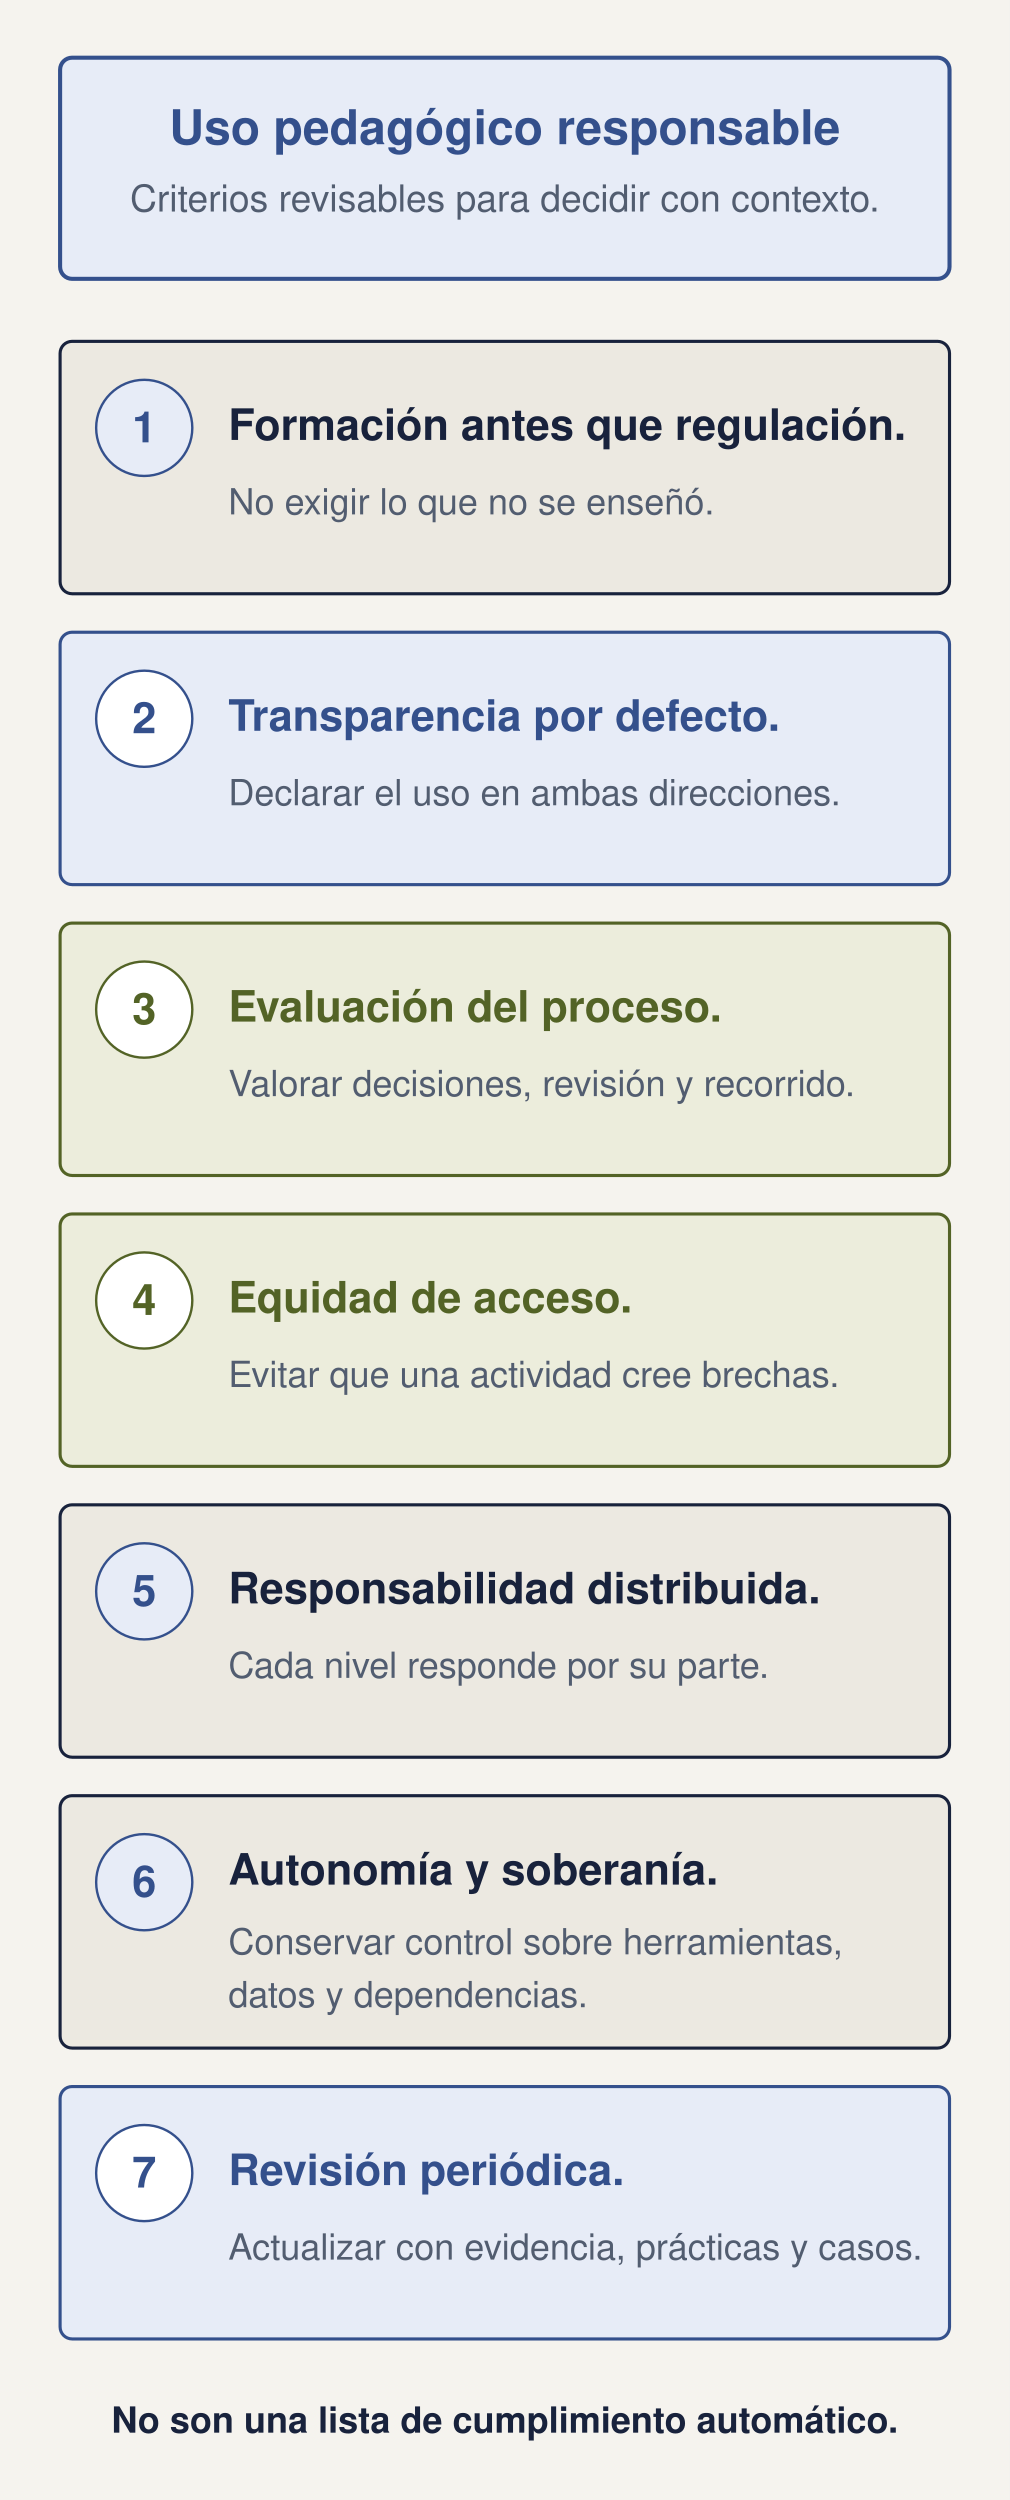
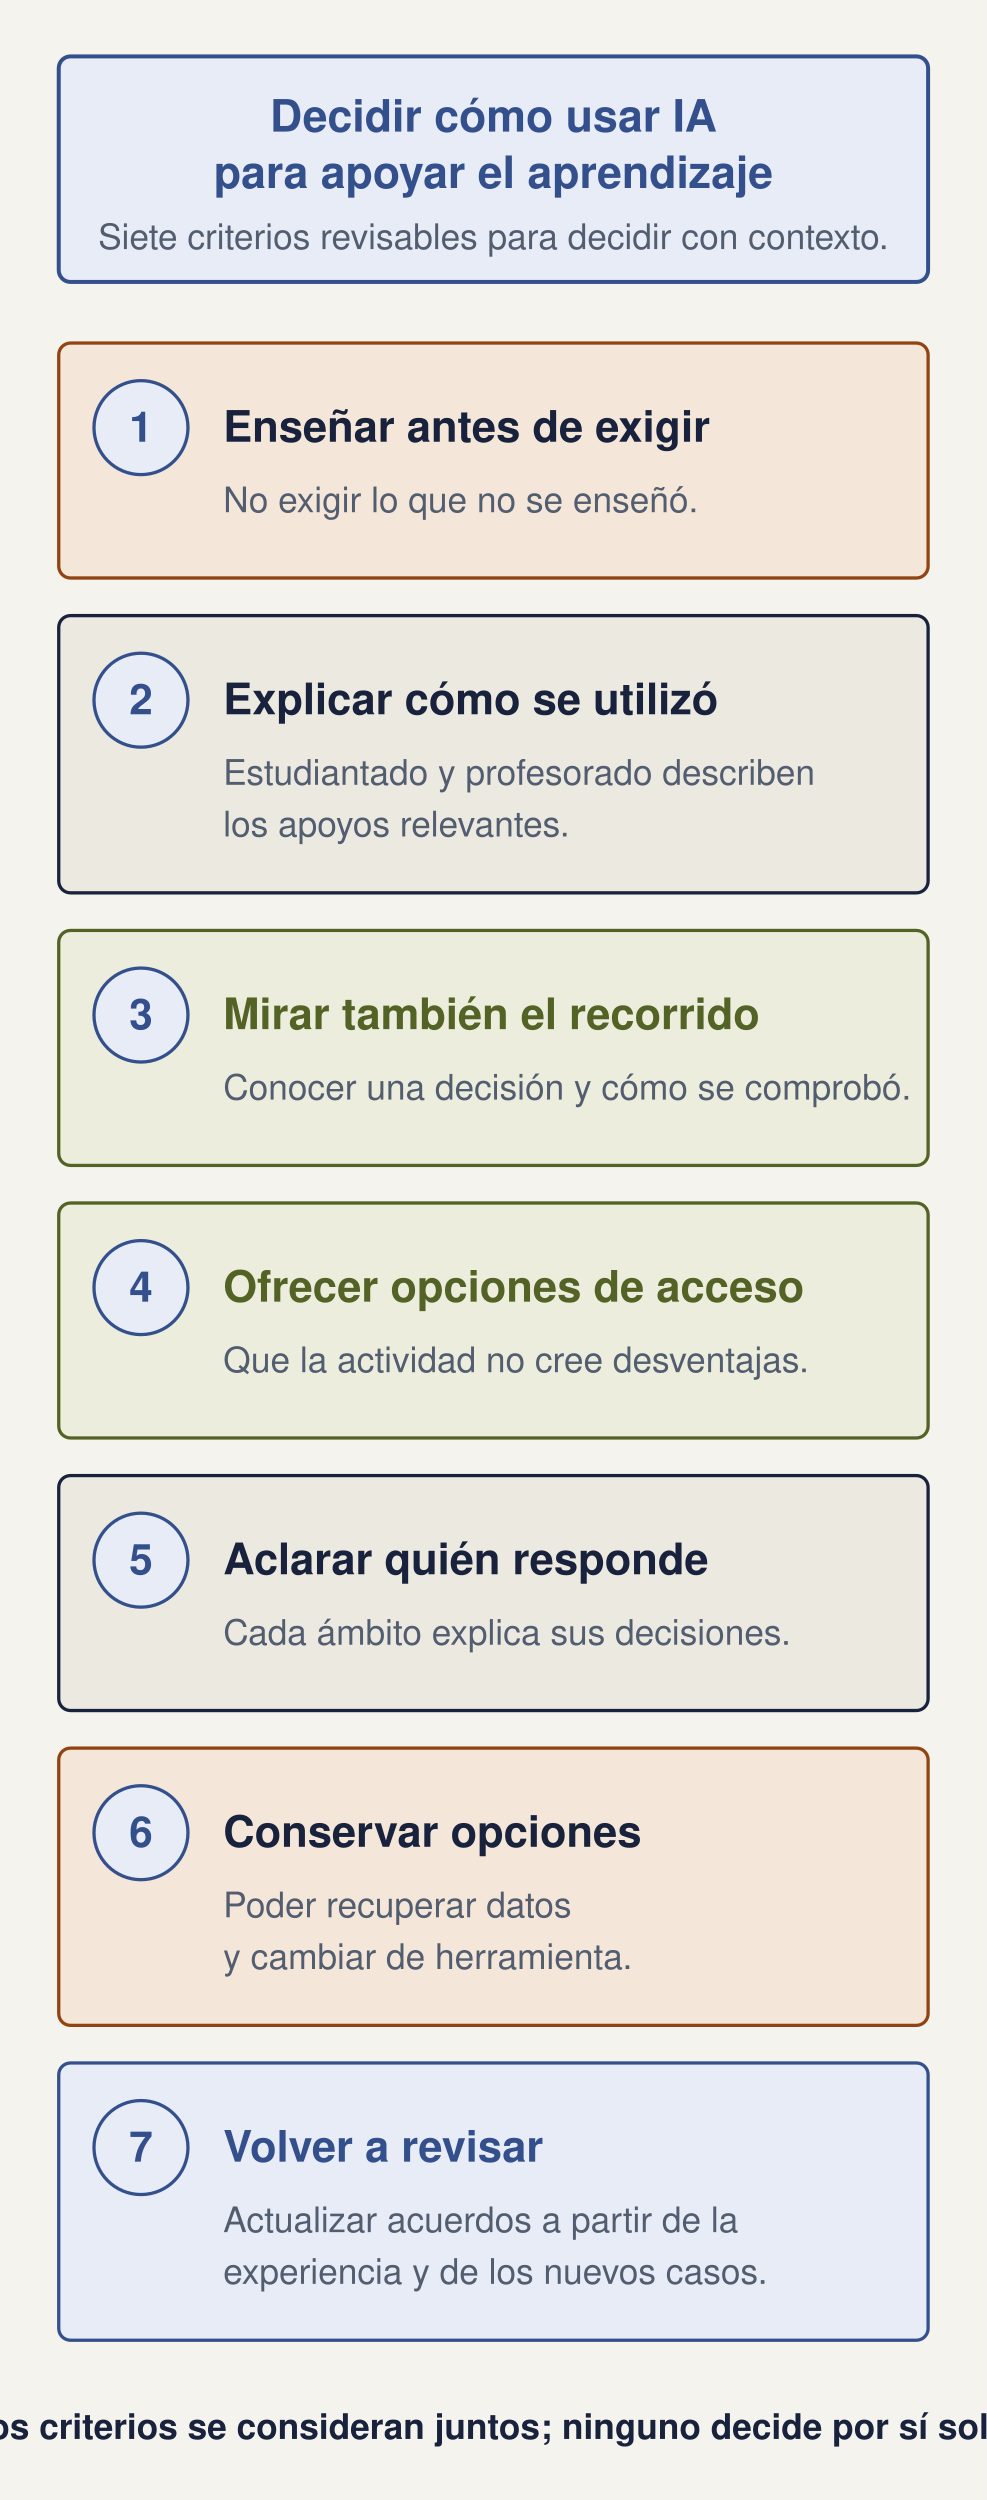
- <svg xmlns="http://www.w3.org/2000/svg" viewBox="0 0 420 1040" role="img" aria-labelledby="titulo desc">
+ <svg xmlns="http://www.w3.org/2000/svg" viewBox="0 0 420 1064" role="img" aria-labelledby="titulo desc">
  <style>
    .fig-canvas { fill:#f5f3ee; }
-     .tk{font-family:'Archivo Narrow',Helvetica,Arial,sans-serif}.ink{fill:#18223c}.muted{fill:#525d70}.primary{fill:#34508c}.good{fill:#536326}
-     .bg-primary{fill:#e7ecf7}.bg-good{fill:#eceddc}.bg-neutral{fill:#ece9e1}.st-primary{stroke:#34508c}.st-good{stroke:#536326}.st-axis{stroke:#18223c}
+     /* === TOKENS GRÁFICOS — ver figuras/TOKENS-GRAFICOS.md === */
+     .tk-font { font-family: 'Archivo Narrow', Helvetica, Arial, sans-serif; }
+     .f-ink { fill:#18223c; } .f-muted { fill:#525d70; }
+     .f-primary { fill:#34508c; } .f-good { fill:#536326; } .f-risk { fill:#8b2635; }
+     .bg-primary { fill:#e7ecf7; } .bg-good { fill:#ECEDDC; } .bg-risk { fill:#f8e7ea; }
+     .bg-neutral { fill:#ece9e1; } .bg-warn { fill:#f4e6d8; }
+     .st-primary { stroke:#34508c; } .st-good { stroke:#536326; } .st-risk { stroke:#8b2635; }
+     .st-warn { stroke:#914411; } .st-axis { stroke:#18223c; }

    /* Apariencia oscura. Un SVG servido como imagen es un documento aislado: no ve la
       clase html.dark del sitio, sólo la preferencia del sistema. Con autoSwitchAppearance
       ambas coinciden salvo que la persona use el selector en contra de su SO; el lienzo
       opaco garantiza legibilidad en cualquier caso. Ver CLAUDE.md convención 6.
       Se cubren los dos juegos de nombres en uso: `.f-ink` (escritorio) y `.ink` (móvil). */
    @media (prefers-color-scheme: dark) {
      .fig-canvas { fill:#131c31; }
      .f-ink, .ink { fill:#eceee9; }
      .f-muted, .muted { fill:#a7b0c4; }
      .f-primary, .primary { fill:#8ba3d6; }
      .f-good, .good { fill:#b9c47a; }
      .f-risk, .risk { fill:#d98b8f; }
      .bg-primary { fill:#243352; } .bg-good { fill:#2b331f; } .bg-risk { fill:#40222a; }
      .bg-neutral { fill:#212d4c; } .bg-warn { fill:#3a2c17; }
      .st-primary { stroke:#8ba3d6; } .st-good { stroke:#b9c47a; } .st-risk { stroke:#d98b8f; }
      .st-warn { stroke:#d49a55; } .st-axis { stroke:#eceee9; }
    }
  </style>
-   <rect class="fig-canvas" x="0" y="0" width="420" height="1040" />
-   <g class="tk">
-     <rect x="25" y="24" width="370" height="92" rx="5" class="bg-primary st-primary" stroke-width="1.7" />
-     <text x="210" y="60" text-anchor="middle" font-size="20" font-weight="bold" class="primary">Uso pedagógico responsable</text>
-     <text x="210" y="88" text-anchor="middle" font-size="15.5" class="muted">Criterios revisables para decidir con contexto.</text>
-     <g transform="translate(25 142)">
-       <rect width="370" height="105" rx="5" class="bg-neutral st-axis" stroke-width="1.3" />
-       <circle cx="35" cy="36" r="20" class="bg-primary st-primary" />
-       <text x="35" y="42" text-anchor="middle" font-size="18" font-weight="bold" class="primary">1</text>
-       <text x="70" y="41" font-size="18" font-weight="bold" class="ink">Formación antes que regulación.</text>
-       <text x="70" y="72" font-size="15" class="muted">No exigir lo que no se enseñó.</text>
+   <rect class="fig-canvas" x="0" y="0" width="420" height="1064" />
+   <g class="tk-font">
+     <rect x="25" y="24" width="370" height="96" rx="5" class="bg-primary st-primary" stroke-width="1.7" />
+     <text x="210" y="56" text-anchor="middle" font-size="19" font-weight="bold" class="f-primary">Decidir cómo usar IA</text>
+     <text x="210" y="80" text-anchor="middle" font-size="19" font-weight="bold" class="f-primary">para apoyar el aprendizaje</text>
+     <text x="210" y="106" text-anchor="middle" font-size="15" class="f-muted">Siete criterios revisables para decidir con contexto.</text>
+     <g transform="translate(25 146)">
+       <rect width="370" height="100" rx="5" class="bg-warn st-warn" stroke-width="1.4" />
+       <circle cx="35" cy="36" r="20" class="bg-primary st-primary" stroke-width="1.4" />
+       <text x="35" y="42" text-anchor="middle" font-size="18" font-weight="bold" class="f-primary">1</text>
+       <text x="70" y="42" font-size="18.5" font-weight="bold" class="f-ink">Enseñar antes de exigir</text>
+       <text x="70" y="72" font-size="15" class="f-muted">No exigir lo que no se enseñó.</text>
    </g>
-     <g transform="translate(25 263)">
-       <rect width="370" height="105" rx="5" class="bg-primary st-primary" stroke-width="1.3" />
-       <circle cx="35" cy="36" r="20" fill="#fff" class="st-primary" />
-       <text x="35" y="42" text-anchor="middle" font-size="18" font-weight="bold" class="primary">2</text>
-       <text x="70" y="41" font-size="18" font-weight="bold" class="primary">Transparencia por defecto.</text>
-       <text x="70" y="72" font-size="15" class="muted">Declarar el uso en ambas direcciones.</text>
+     <g transform="translate(25 262)">
+       <rect width="370" height="118" rx="5" class="bg-neutral st-axis" stroke-width="1.4" />
+       <circle cx="35" cy="36" r="20" class="bg-primary st-primary" stroke-width="1.4" />
+       <text x="35" y="42" text-anchor="middle" font-size="18" font-weight="bold" class="f-primary">2</text>
+       <text x="70" y="42" font-size="18.5" font-weight="bold" class="f-ink">Explicar cómo se utilizó</text>
+       <text x="70" y="72" font-size="15" class="f-muted">Estudiantado y profesorado describen</text>
+       <text x="70" y="94" font-size="15" class="f-muted">los apoyos relevantes.</text>
    </g>
-     <g transform="translate(25 384)">
-       <rect width="370" height="105" rx="5" class="bg-good st-good" stroke-width="1.3" />
-       <circle cx="35" cy="36" r="20" fill="#fff" class="st-good" />
-       <text x="35" y="42" text-anchor="middle" font-size="18" font-weight="bold" class="good">3</text>
-       <text x="70" y="41" font-size="18" font-weight="bold" class="good">Evaluación del proceso.</text>
-       <text x="70" y="72" font-size="15" class="muted">Valorar decisiones, revisión y recorrido.</text>
+     <g transform="translate(25 396)">
+       <rect width="370" height="100" rx="5" class="bg-good st-good" stroke-width="1.4" />
+       <circle cx="35" cy="36" r="20" class="bg-primary st-primary" stroke-width="1.4" />
+       <text x="35" y="42" text-anchor="middle" font-size="18" font-weight="bold" class="f-primary">3</text>
+       <text x="70" y="42" font-size="18.5" font-weight="bold" class="f-good">Mirar también el recorrido</text>
+       <text x="70" y="72" font-size="15" class="f-muted">Conocer una decisión y cómo se comprobó.</text>
    </g>
-     <g transform="translate(25 505)">
-       <rect width="370" height="105" rx="5" class="bg-good st-good" stroke-width="1.3" />
-       <circle cx="35" cy="36" r="20" fill="#fff" class="st-good" />
-       <text x="35" y="42" text-anchor="middle" font-size="18" font-weight="bold" class="good">4</text>
-       <text x="70" y="41" font-size="18" font-weight="bold" class="good">Equidad de acceso.</text>
-       <text x="70" y="72" font-size="15" class="muted">Evitar que una actividad cree brechas.</text>
+     <g transform="translate(25 512)">
+       <rect width="370" height="100" rx="5" class="bg-good st-good" stroke-width="1.4" />
+       <circle cx="35" cy="36" r="20" class="bg-primary st-primary" stroke-width="1.4" />
+       <text x="35" y="42" text-anchor="middle" font-size="18" font-weight="bold" class="f-primary">4</text>
+       <text x="70" y="42" font-size="18.5" font-weight="bold" class="f-good">Ofrecer opciones de acceso</text>
+       <text x="70" y="72" font-size="15" class="f-muted">Que la actividad no cree desventajas.</text>
    </g>
-     <g transform="translate(25 626)">
-       <rect width="370" height="105" rx="5" class="bg-neutral st-axis" stroke-width="1.3" />
-       <circle cx="35" cy="36" r="20" class="bg-primary st-primary" />
-       <text x="35" y="42" text-anchor="middle" font-size="18" font-weight="bold" class="primary">5</text>
-       <text x="70" y="41" font-size="18" font-weight="bold" class="ink">Responsabilidad distribuida.</text>
-       <text x="70" y="72" font-size="15" class="muted">Cada nivel responde por su parte.</text>
+     <g transform="translate(25 628)">
+       <rect width="370" height="100" rx="5" class="bg-neutral st-axis" stroke-width="1.4" />
+       <circle cx="35" cy="36" r="20" class="bg-primary st-primary" stroke-width="1.4" />
+       <text x="35" y="42" text-anchor="middle" font-size="18" font-weight="bold" class="f-primary">5</text>
+       <text x="70" y="42" font-size="18.5" font-weight="bold" class="f-ink">Aclarar quién responde</text>
+       <text x="70" y="72" font-size="15" class="f-muted">Cada ámbito explica sus decisiones.</text>
    </g>
-     <g transform="translate(25 747)">
-       <rect width="370" height="105" rx="5" class="bg-neutral st-axis" stroke-width="1.3" />
-       <circle cx="35" cy="36" r="20" class="bg-primary st-primary" />
-       <text x="35" y="42" text-anchor="middle" font-size="18" font-weight="bold" class="primary">6</text>
-       <text x="70" y="37" font-size="18" font-weight="bold" class="ink">Autonomía y soberanía.</text>
-       <text x="70" y="66" font-size="15" class="muted">Conservar control sobre herramientas,</text>
-       <text x="70" y="88" font-size="15" class="muted">datos y dependencias.</text>
+     <g transform="translate(25 744)">
+       <rect width="370" height="118" rx="5" class="bg-warn st-warn" stroke-width="1.4" />
+       <circle cx="35" cy="36" r="20" class="bg-primary st-primary" stroke-width="1.4" />
+       <text x="35" y="42" text-anchor="middle" font-size="18" font-weight="bold" class="f-primary">6</text>
+       <text x="70" y="42" font-size="18.5" font-weight="bold" class="f-ink">Conservar opciones</text>
+       <text x="70" y="72" font-size="15" class="f-muted">Poder recuperar datos</text>
+       <text x="70" y="94" font-size="15" class="f-muted">y cambiar de herramienta.</text>
    </g>
-     <g transform="translate(25 868)">
-       <rect width="370" height="105" rx="5" class="bg-primary st-primary" stroke-width="1.3" />
-       <circle cx="35" cy="36" r="20" fill="#fff" class="st-primary" />
-       <text x="35" y="42" text-anchor="middle" font-size="18" font-weight="bold" class="primary">7</text>
-       <text x="70" y="41" font-size="18" font-weight="bold" class="primary">Revisión periódica.</text>
-       <text x="70" y="72" font-size="15" class="muted">Actualizar con evidencia, prácticas y casos.</text>
+     <g transform="translate(25 878)">
+       <rect width="370" height="118" rx="5" class="bg-primary st-primary" stroke-width="1.4" />
+       <circle cx="35" cy="36" r="20" class="bg-primary st-primary" stroke-width="1.4" />
+       <text x="35" y="42" text-anchor="middle" font-size="18" font-weight="bold" class="f-primary">7</text>
+       <text x="70" y="42" font-size="18.5" font-weight="bold" class="f-primary">Volver a revisar</text>
+       <text x="70" y="72" font-size="15" class="f-muted">Actualizar acuerdos a partir de la</text>
+       <text x="70" y="94" font-size="15" class="f-muted">experiencia y de los nuevos casos.</text>
    </g>
-     <text x="210" y="1012" text-anchor="middle" font-size="15" font-weight="bold" class="ink">No son una lista de cumplimiento automático.</text>
+     <text x="210" y="1038" text-anchor="middle" font-size="15" font-weight="bold" class="f-ink">Los criterios se consideran juntos; ninguno decide por sí solo.</text>
  </g>
</svg>
